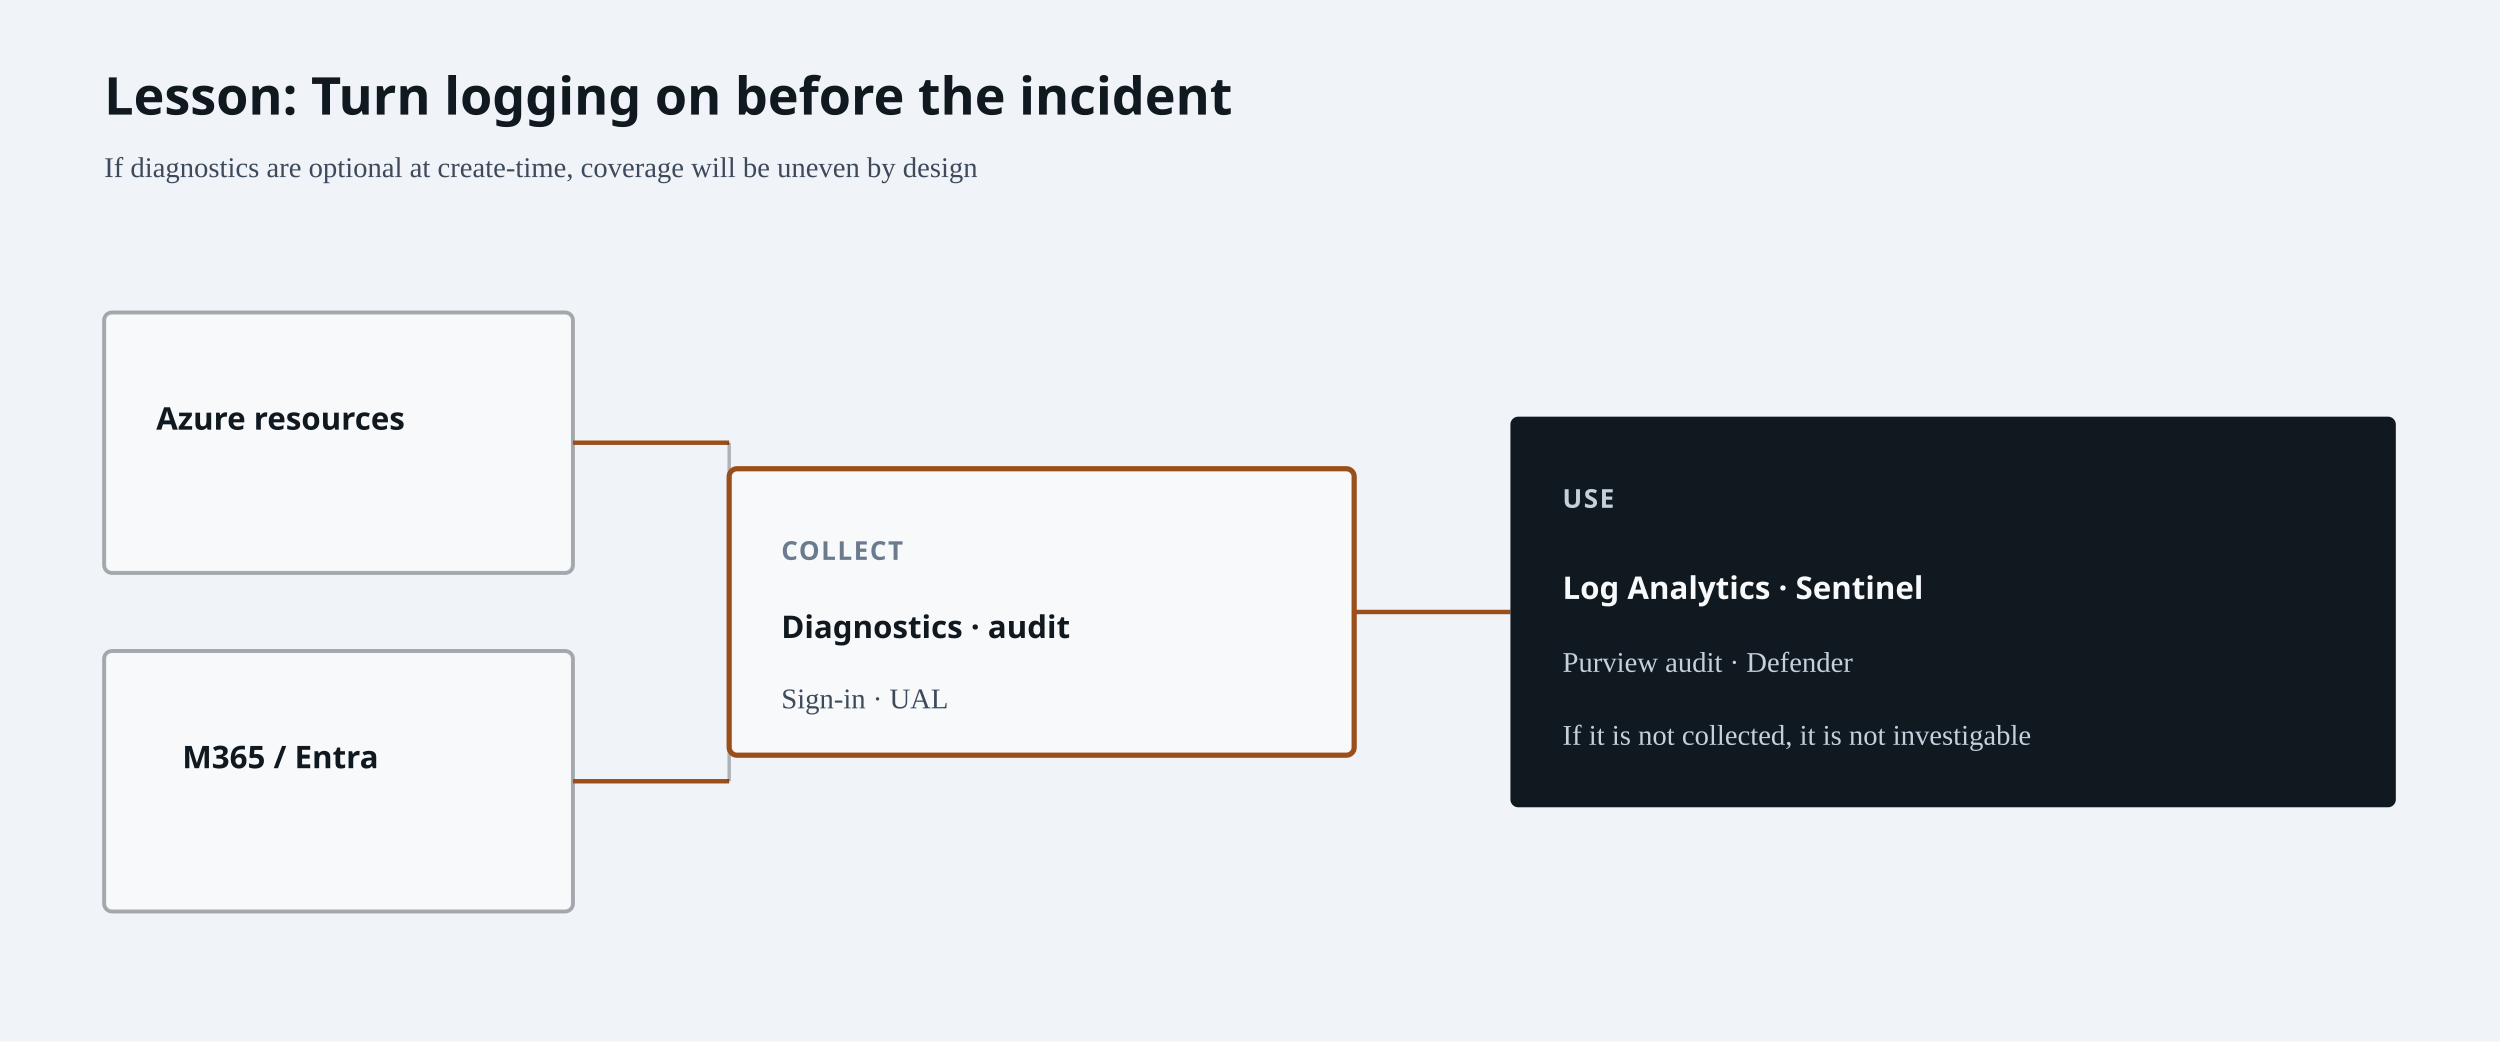
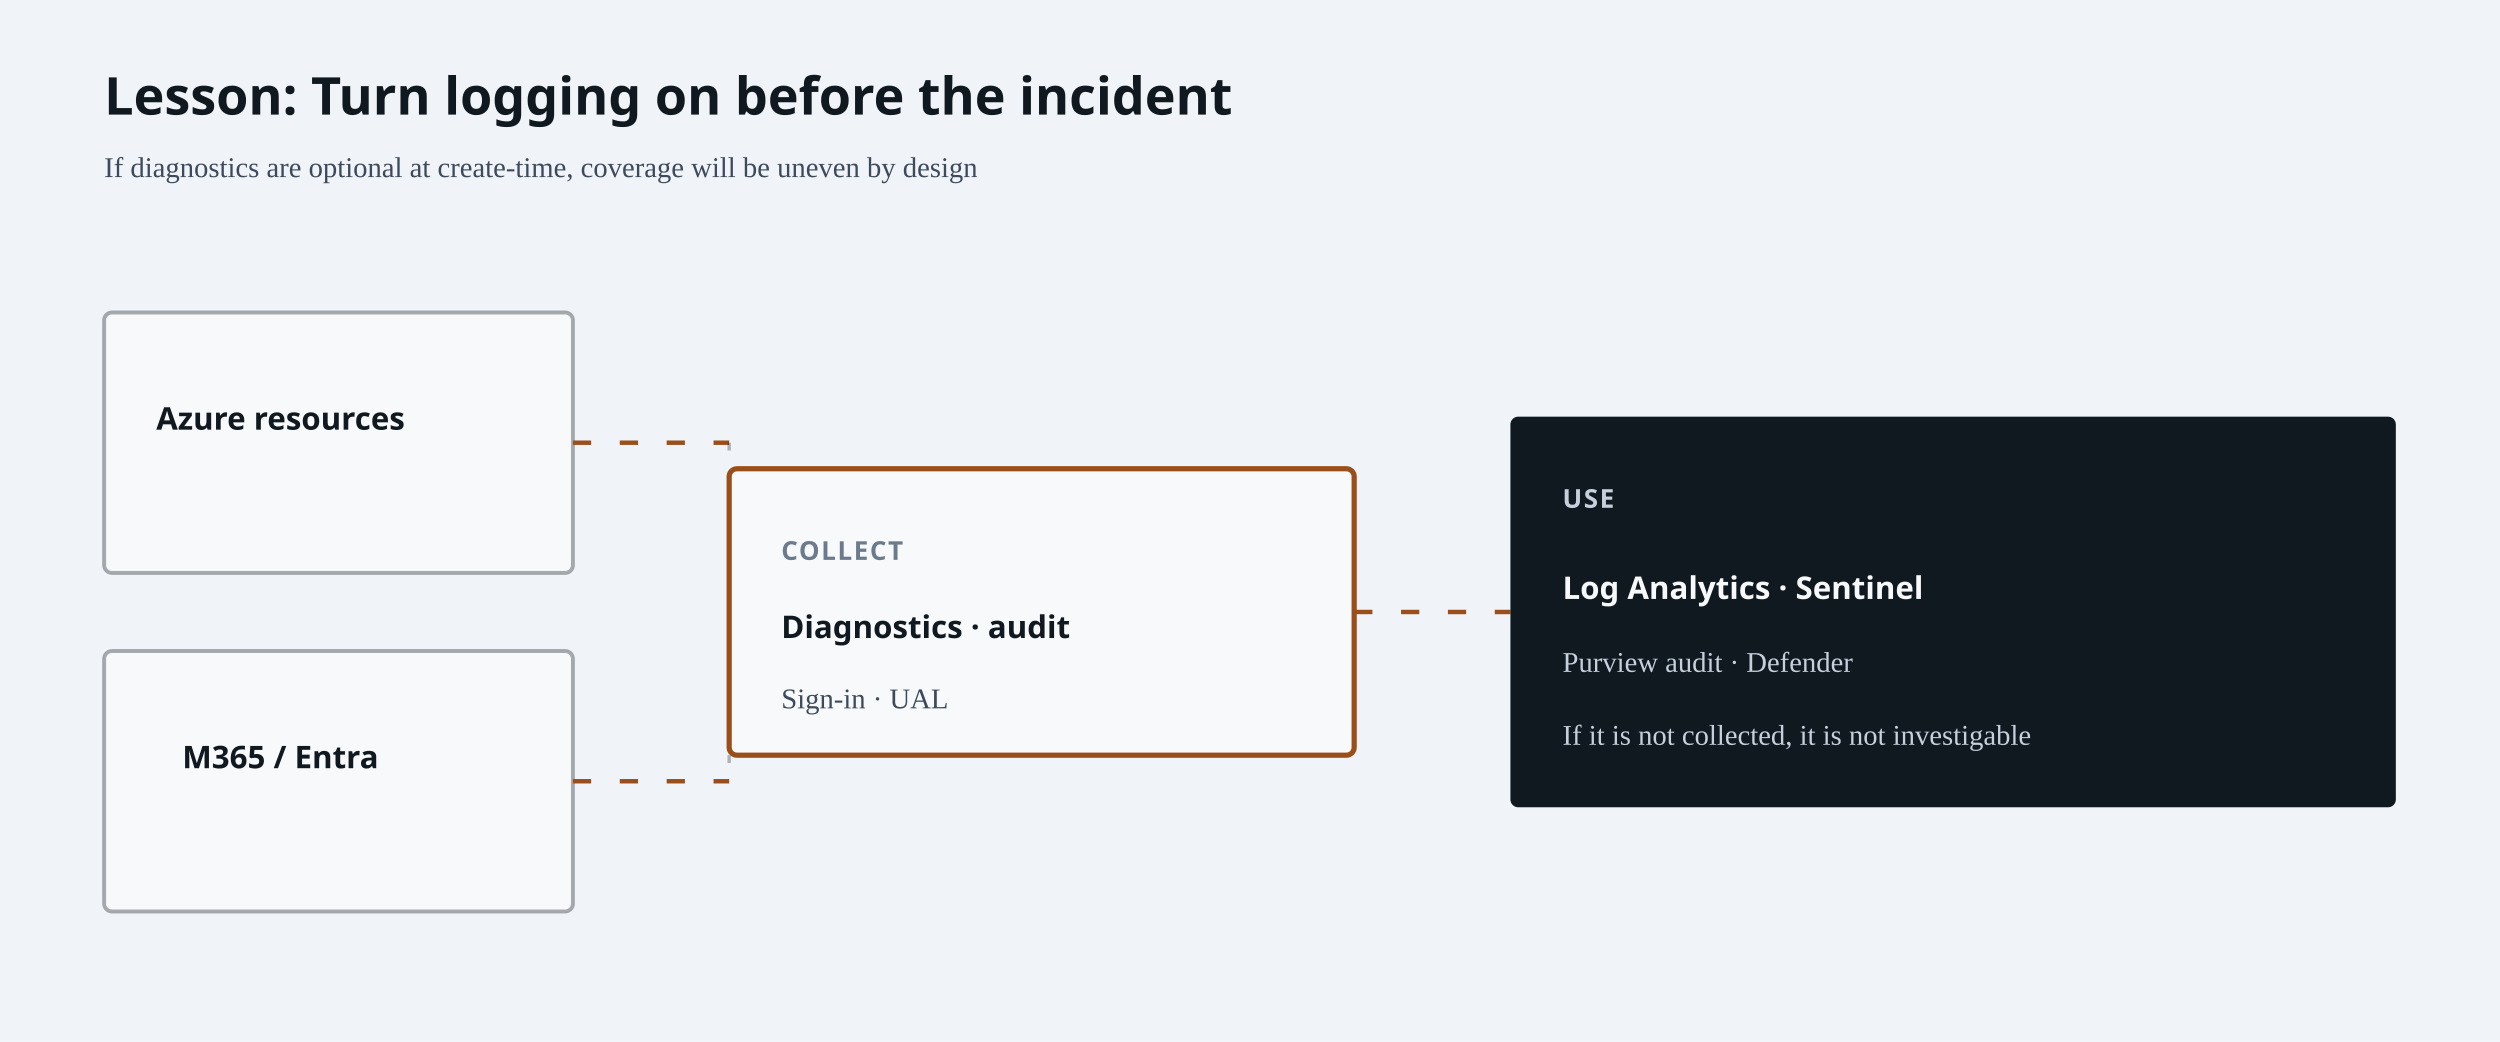
<svg xmlns="http://www.w3.org/2000/svg" width="960" height="400" viewBox="0 0 960 400" role="img" aria-labelledby="title">
  <style>
  .bg { fill: #f0f3f7; }
  .panel { fill: #f7f9fb; stroke: #101820; stroke-width: 1.5; stroke-opacity: 0.35; }
  .panel-accent { fill: #f7f9fb; stroke: #9a4e1a; stroke-width: 2; }
  .panel-ink { fill: #101820; }
  .title { font-family: Syne, Avenir Next, Segoe UI, sans-serif; font-size: 20px; font-weight: 700; fill: #101820; }
  .label { font-family: Syne, Avenir Next, Segoe UI, sans-serif; font-size: 12px; font-weight: 700; fill: #101820; }
  .label-inv { font-family: Syne, Avenir Next, Segoe UI, sans-serif; font-size: 12px; font-weight: 700; fill: #f7f9fb; }
  .sub { font-family: Source Serif 4, Georgia, serif; font-size: 11px; fill: #3d4a5c; }
  .tiny { font-family: Syne, Avenir Next, Segoe UI, sans-serif; font-size: 10px; font-weight: 600; fill: #6b7a8d; letter-spacing: 0.06em; }
  .wire { fill: none; stroke: #101820; stroke-width: 1.3; stroke-opacity: 0.3; }
  .wire-accent { fill: none; stroke: #9a4e1a; stroke-width: 1.7; }
+ 
+   .wire-accent, .flow {
+     stroke-dasharray: 7 11;
+     animation: viz-flow 2.8s linear infinite;
+   }
+   .wire {
+     stroke-dasharray: 3 9;
+     animation: viz-flow 9s linear infinite;
+   }
+   .panel-accent, .dot, .node-pulse {
+     animation: viz-pulse 3.2s ease-in-out infinite;
+   }
+   @keyframes viz-flow {
+     to { stroke-dashoffset: -72; }
+   }
+   @keyframes viz-pulse {
+     0%, 100% { opacity: 1; }
+     50% { opacity: 0.55; }
+   }
+   @media (prefers-reduced-motion: reduce) {
+     .wire-accent, .flow, .wire, .panel-accent, .dot, .node-pulse { animation: none; }
+   }
+ 
</style>
  <rect class="bg" width="960" height="400" />
  <text class="title" x="40" y="44">Lesson: Turn logging on before the incident</text>
  <text class="sub" x="40" y="68">If diagnostics are optional at create-time, coverage will be uneven by design</text>
  <rect class="panel" x="40" y="120" width="180" height="100" rx="3" />
  <text class="label" x="60" y="165">Azure resources</text>
  <rect class="panel" x="40" y="250" width="180" height="100" rx="3" />
  <text class="label" x="70" y="295">M365 / Entra</text>
  <rect class="panel" x="40" y="185" width="180" height="50" rx="3" opacity="0" />
-   <path class="wire-accent" d="M220 170 H280" />
-   <path class="wire-accent" d="M220 300 H280" />
+   <path class="wire-accent" d="M220 170 H280">
+     <animate attributeName="stroke-dashoffset" values="0;-72" dur="2.8s" repeatCount="indefinite" />
+   </path>
+   <path class="wire-accent" d="M220 300 H280">
+     <animate attributeName="stroke-dashoffset" values="0;-72" dur="2.8s" repeatCount="indefinite" />
+   </path>
  <path class="wire" d="M280 170 V300" />
  <rect class="panel-accent" x="280" y="180" width="240" height="110" rx="3" />
  <text class="tiny" x="300" y="215">COLLECT</text>
  <text class="label" x="300" y="245">Diagnostics · audit</text>
  <text class="sub" x="300" y="272">Sign-in · UAL</text>
-   <path class="wire-accent" d="M520 235 H580" />
+   <path class="wire-accent" d="M520 235 H580">
+     <animate attributeName="stroke-dashoffset" values="0;-72" dur="2.8s" repeatCount="indefinite" />
+   </path>
  <rect class="panel-ink" x="580" y="160" width="340" height="150" rx="3" />
  <text class="tiny" x="600" y="195" style="fill:#c5d0dc">USE</text>
  <text class="label-inv" x="600" y="230">Log Analytics · Sentinel</text>
  <text class="sub" x="600" y="258" style="fill:#c5d0dc">Purview audit · Defender</text>
  <text class="sub" x="600" y="286" style="fill:#c5d0dc">If it is not collected, it is not investigable</text>
</svg>
